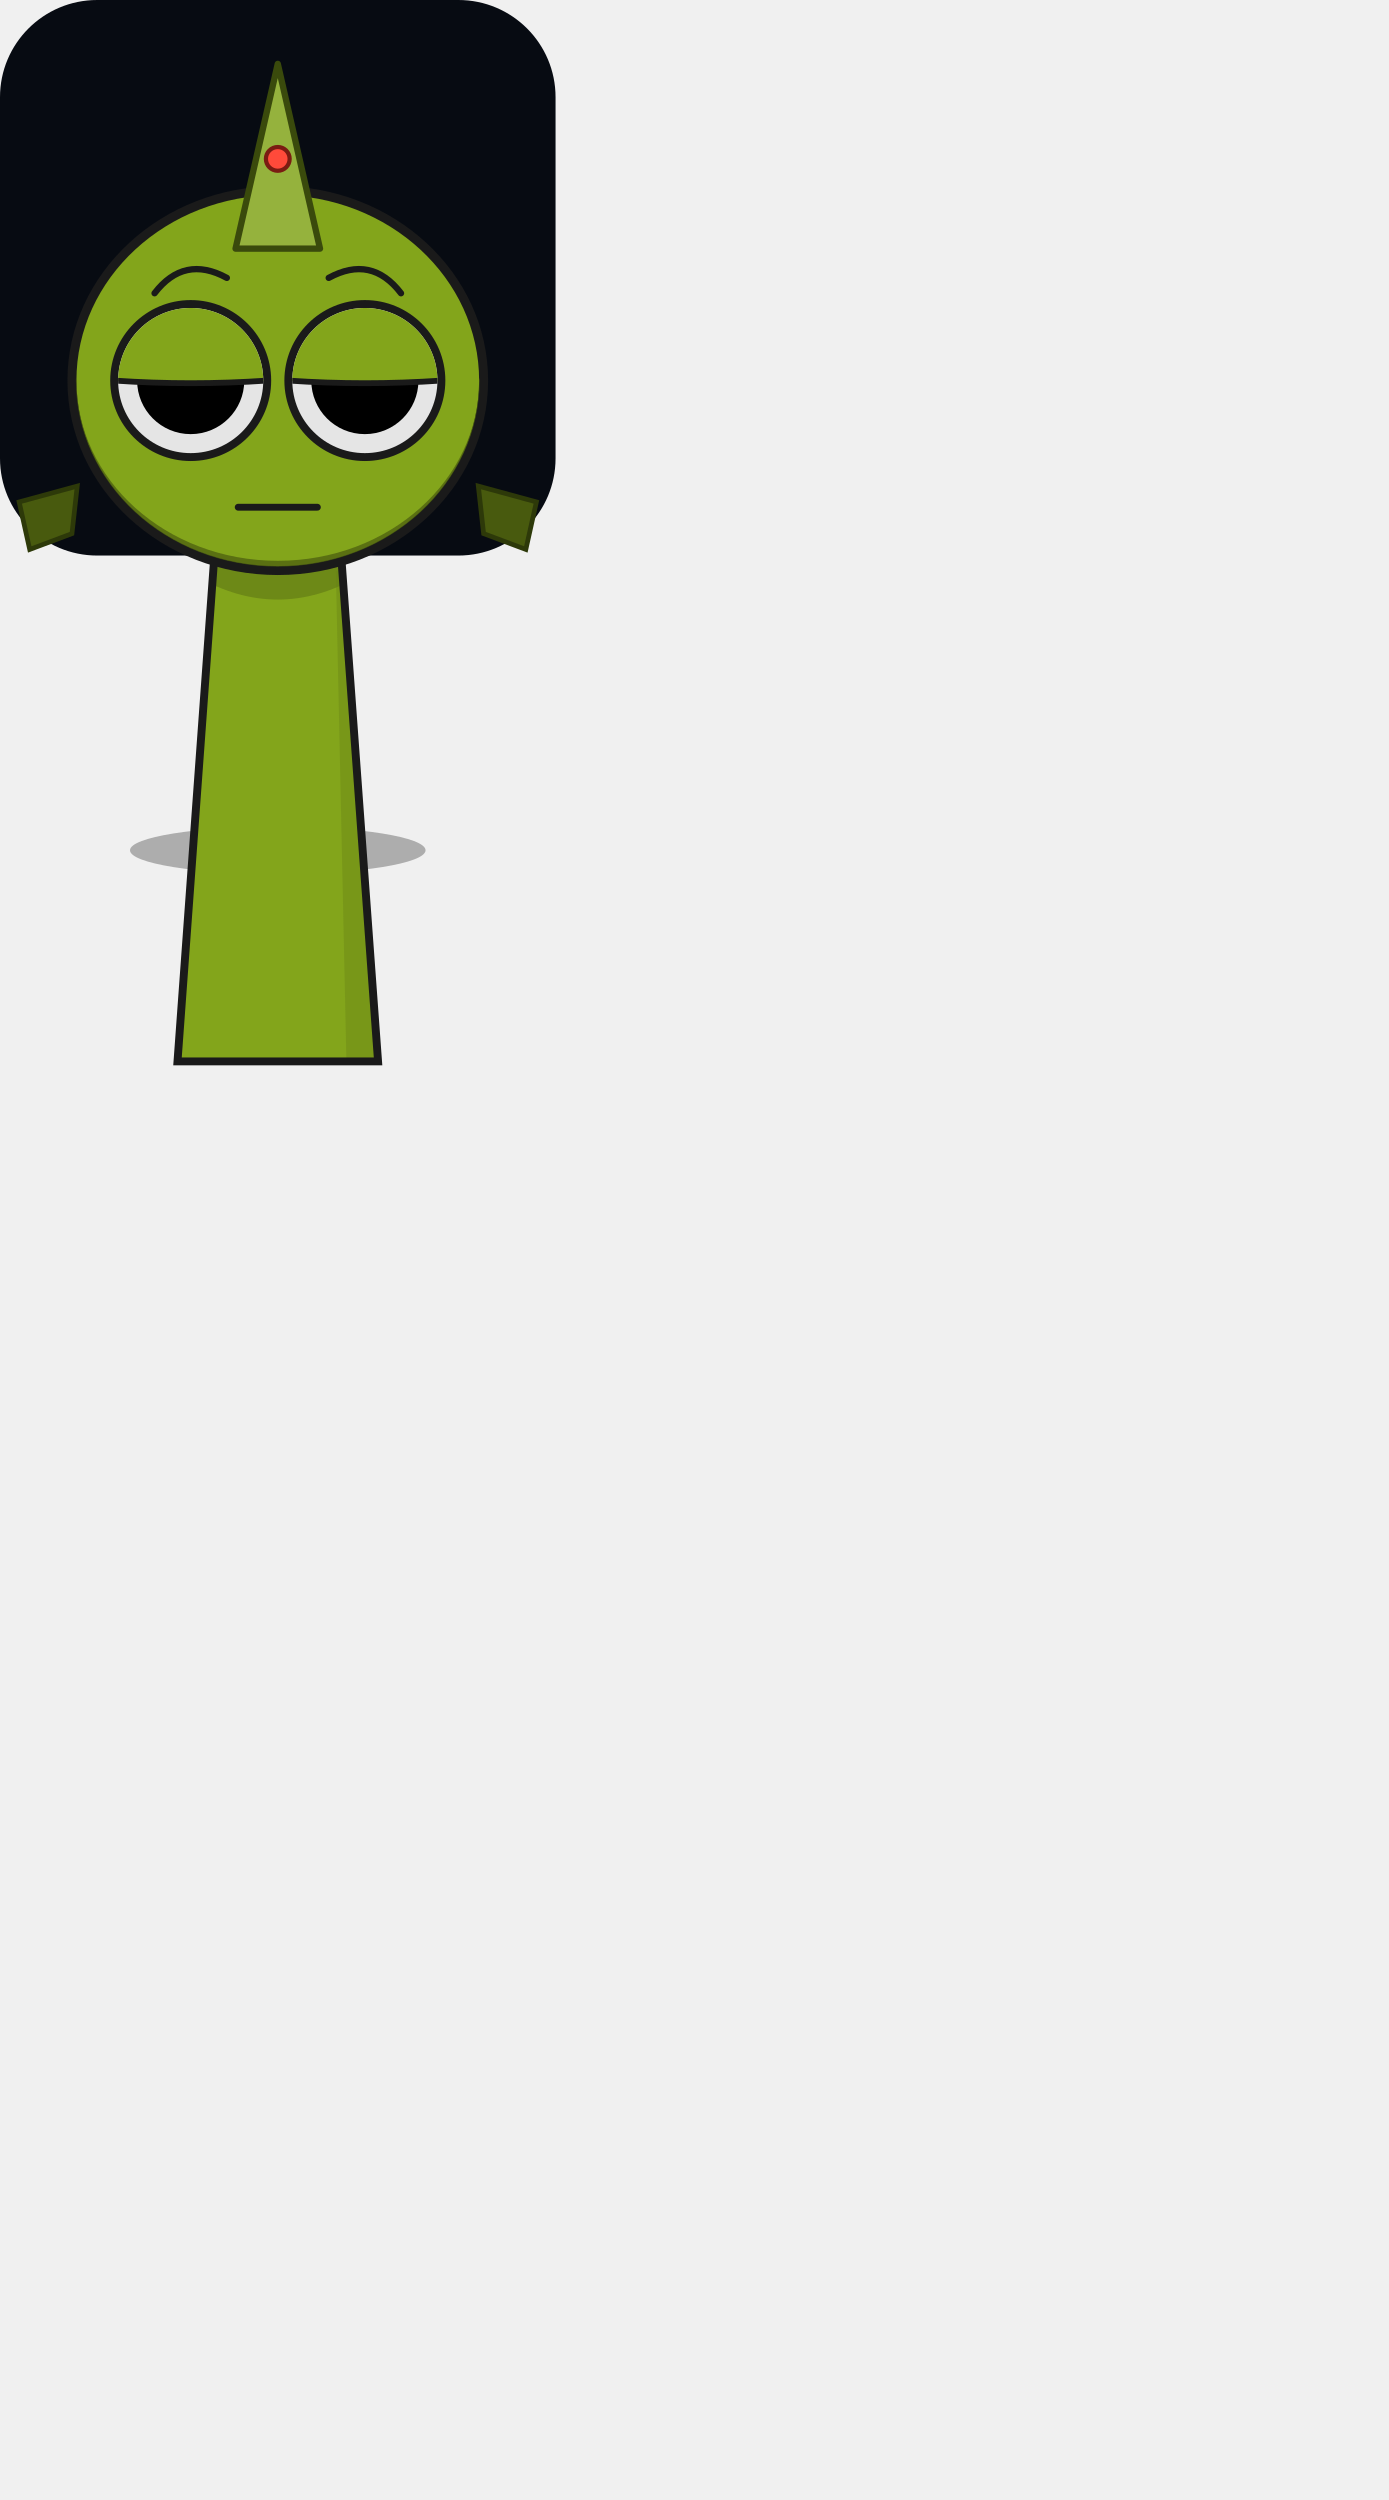
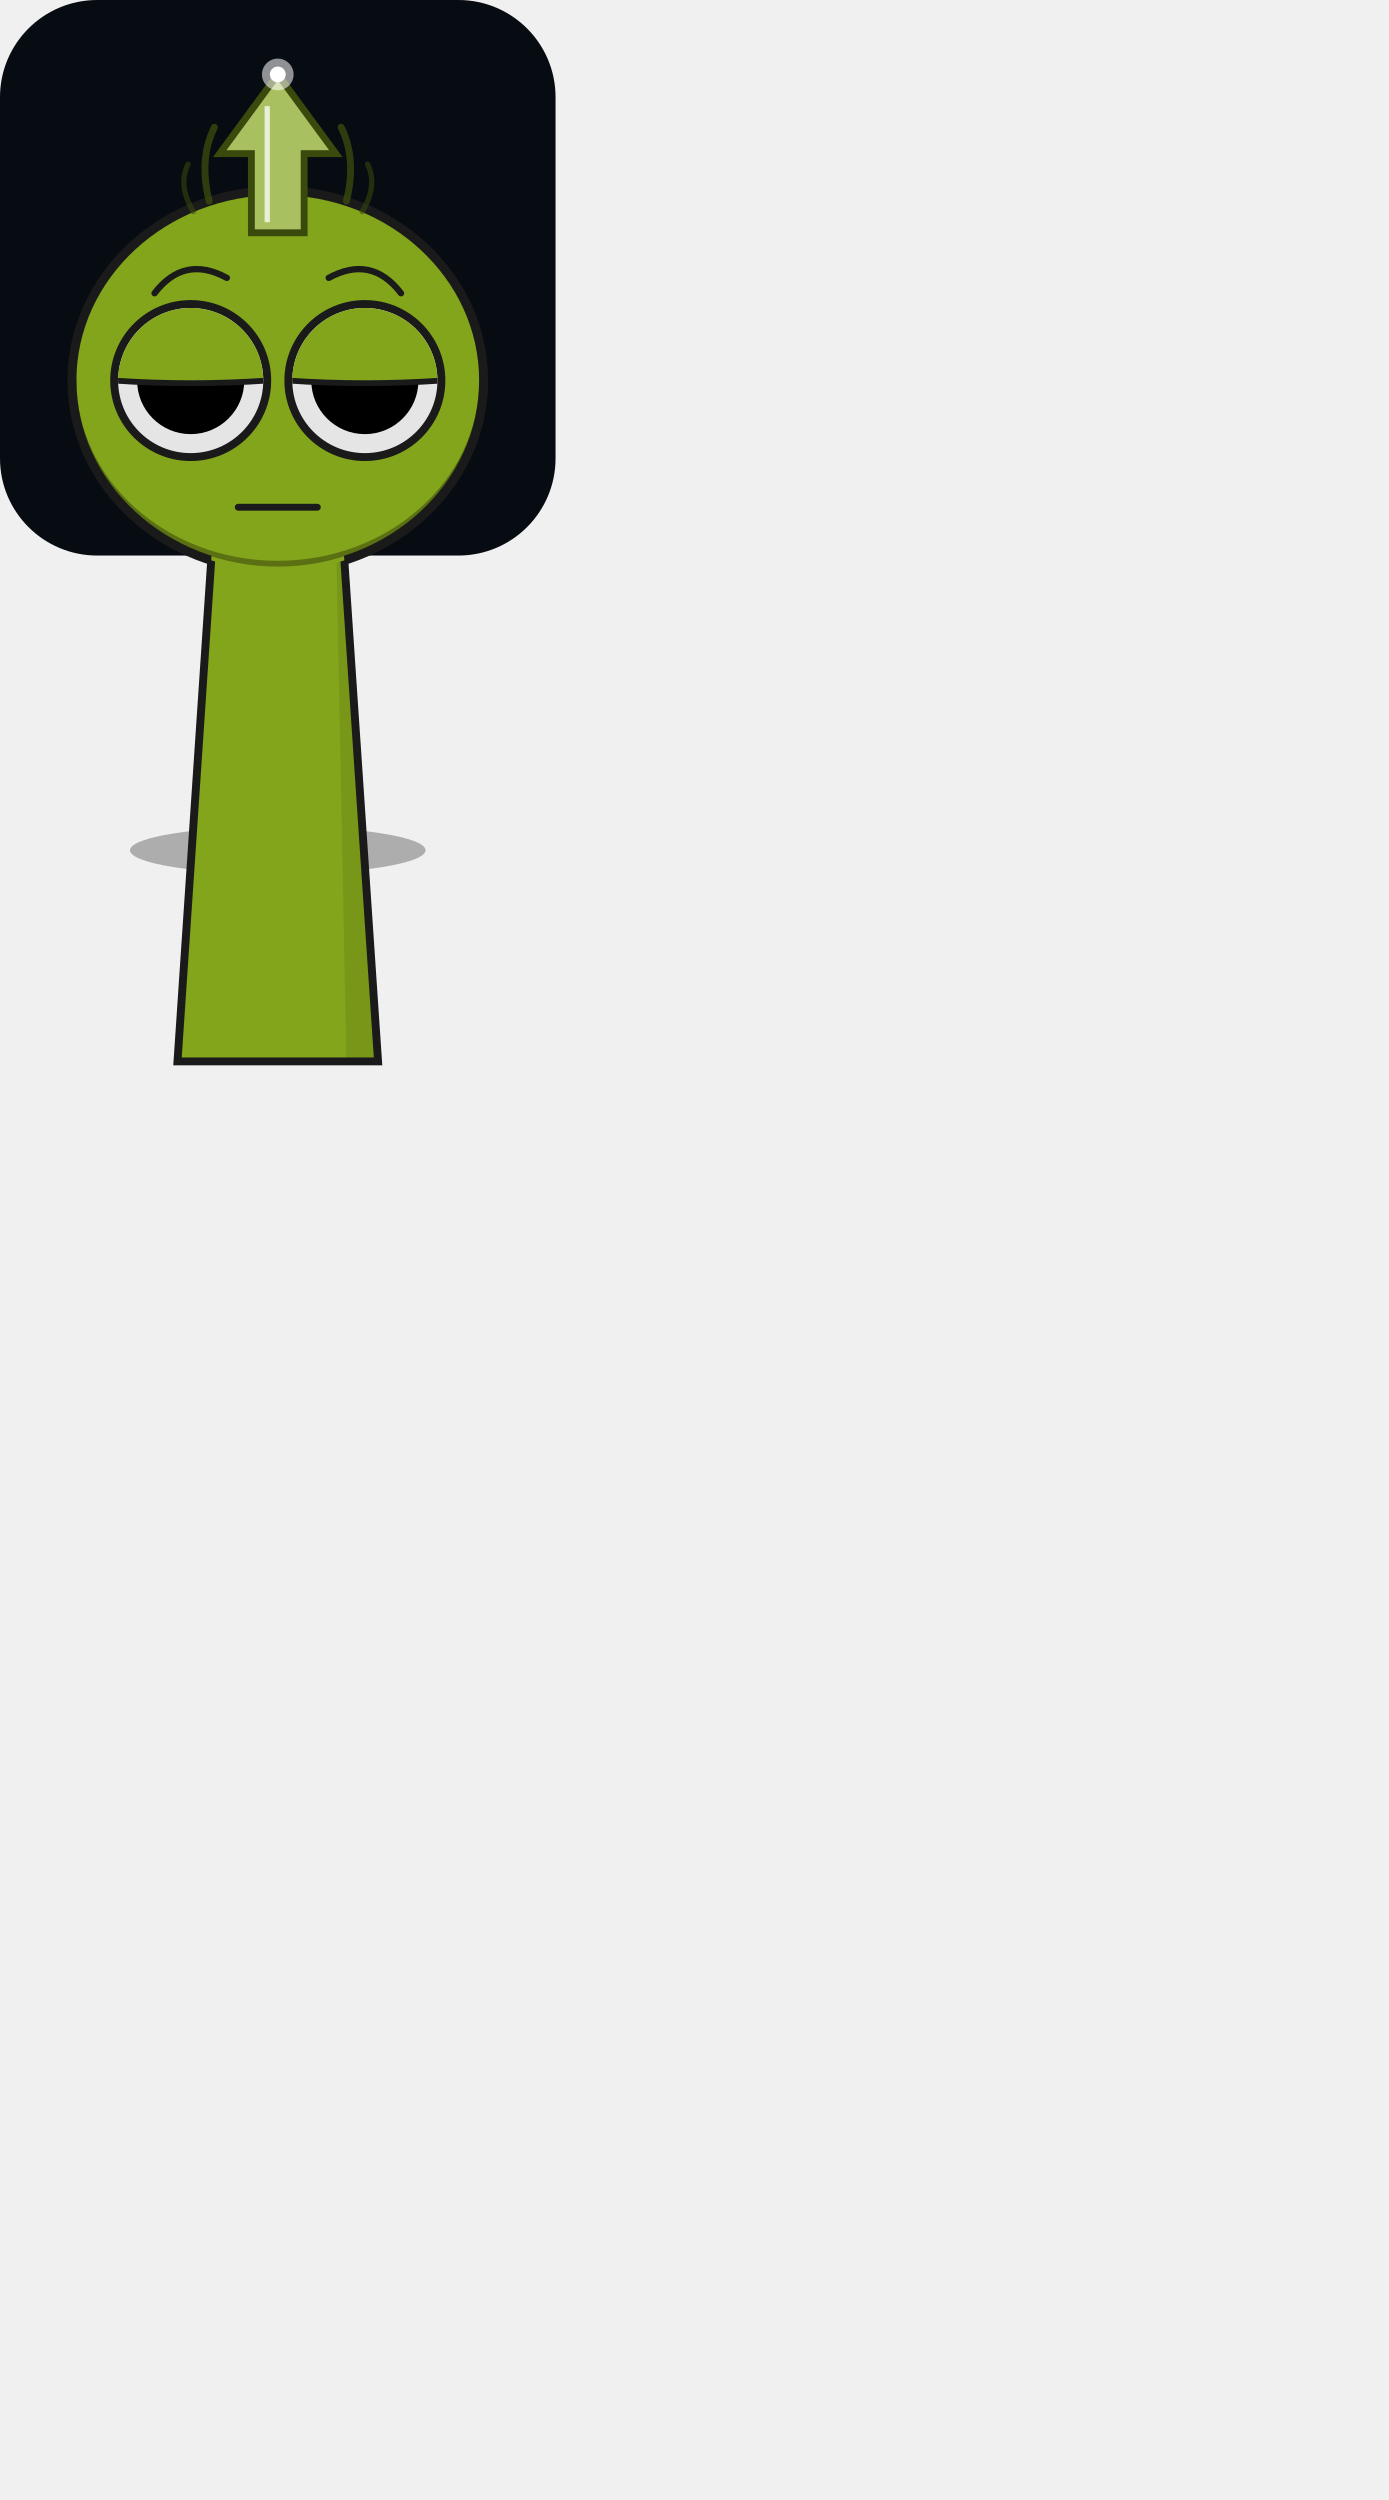
<svg xmlns="http://www.w3.org/2000/svg" viewBox="0 0 200 360" preserveAspectRatio="xMidYMax meet">
  <rect x="0" y="0" width="80" height="80" rx="14" fill="#070b12" />
  <g transform="translate(40 70) scale(0.38) translate(-100 -150)">
    <g class="body">
      <ellipse cx="100" cy="288" rx="56" ry="9" fill="#000" opacity="0.28" />
-       <path d="M76 176 L62 368 L138 368 L124 176 Z" fill="#83a51b" stroke="none" />
-       <path d="M122 182 L126 368 L138 368 L124 182 Z" fill="#5b7312" opacity="0.28" />
+       <path d="M76 160 L62 368 L138 368 L124 160 Z" fill="#83a51b" stroke="none" />
+       <path d="M122 166 L126 368 L138 368 L124 166 Z" fill="#5b7312" opacity="0.28" />
      <defs>
        <clipPath id="body-clip">
-           <path d="M76 176 L62 368 L138 368 L124 176 Z" />
+           <path d="M76 160 L62 368 L138 368 L124 160 Z" />
        </clipPath>
      </defs>
      <g clip-path="url(#body-clip)">
-         <path d="M72 180 Q100 196, 128 180" stroke="#668015" stroke-width="10" fill="none" stroke-linecap="butt" opacity="0.75" />
+         <path d="M72 164 Q100 180, 128 164" stroke="#668015" stroke-width="10" fill="none" stroke-linecap="butt" opacity="0.75" />
      </g>
-       <path d="M76 176 L62 368 L138 368 L124 176 Z" fill="none" stroke="#1a1a1a" stroke-width="3" />
-       <ellipse cx="100" cy="110" rx="78" ry="72" fill="#83a51b" stroke="#1a1a1a" stroke-width="3.4" />
+       <path d="M76 160 L62 368 L138 368 L124 160 Z" fill="none" stroke="#1a1a1a" stroke-width="3" />
+       <ellipse cx="100" cy="110" rx="78" ry="72" fill="#83a51b" stroke="none" />
      <defs>
        <clipPath id="head-clip">
          <ellipse cx="100" cy="110" rx="76.5" ry="70.5" />
        </clipPath>
      </defs>
      <g clip-path="url(#head-clip)">
        <path d="M22 110 A78 70 0 0 0 178 110" stroke="#485a0e" stroke-width="3.4" fill="none" stroke-linecap="round" opacity="0.7" />
      </g>
+       <defs>
+         <clipPath id="head-stroke-not-body">
+           <path d="M0 0 L200 0 L200 360 L0 360 Z M76 160 L62 368 L138 368 L124 160 Z" clip-rule="evenodd" />
+         </clipPath>
+       </defs>
+       <g clip-path="url(#head-stroke-not-body)">
+         <ellipse cx="100" cy="110" rx="78" ry="72" fill="none" stroke="#1a1a1a" stroke-width="3.4" />
+       </g>
    </g>
-     <path d="M84 60 L100 -10 L116 60 Z" fill="#95b23d" stroke="#3a4a0c" stroke-width="2.4" stroke-linejoin="round" />
-     <circle cx="100" cy="26" r="4.5" fill="#ff4a3a" stroke="#7a1c12" stroke-width="1.6" />
-     <path d="M24 150 l-22 6 l4 18 l16 -6 Z" fill="#485a0e" stroke="#2d3909" stroke-width="1.8" />
-     <path d="M176 150 l22 6 l-4 18 l-16 -6 Z" fill="#485a0e" stroke="#2d3909" stroke-width="1.8" />
+     <path d="M100 -6 L78 24 L90 24 L90 54 L110 54 L110 24 L122 24 Z" fill="#a8c05f" stroke="#3a4a0c" stroke-width="2.6" stroke-linejoin="miter" />
+     <line x1="96" y1="6" x2="96" y2="50" stroke="#ffffff" stroke-width="2" opacity="0.75" />
+     <circle cx="100" cy="-6" r="6" fill="#ffffff" opacity="0.55" />
+     <circle cx="100" cy="-6" r="3" fill="#ffffff" />
+     <path d="M74 42 q-4 -16 2 -28" stroke="#3a4a0c" stroke-width="2.6" fill="none" stroke-linecap="round" opacity="0.8" />
+     <path d="M68 46 q-6 -10 -2 -18" stroke="#3a4a0c" stroke-width="2" fill="none" stroke-linecap="round" opacity="0.55" />
+     <path d="M126 42 q4 -16 -2 -28" stroke="#3a4a0c" stroke-width="2.6" fill="none" stroke-linecap="round" opacity="0.8" />
+     <path d="M132 46 q6 -10 2 -18" stroke="#3a4a0c" stroke-width="2" fill="none" stroke-linecap="round" opacity="0.55" />
    <g transform="rotate(-12 67 74)">
      <path d="M53 74 Q67 62, 81 74" stroke="#1a1a1a" stroke-width="2.4" fill="none" stroke-linecap="round" />
    </g>
    <g transform="rotate(12 133 74)">
      <path d="M119 74 Q133 62, 147 74" stroke="#1a1a1a" stroke-width="2.4" fill="none" stroke-linecap="round" />
    </g>
    <ellipse cx="67" cy="110" rx="29" ry="29" fill="#e5e5e5" stroke="#1a1a1a" stroke-width="3" />
    <defs>
      <clipPath id="eye-0">
        <ellipse cx="67" cy="110" rx="27.5" ry="27.5" />
      </clipPath>
    </defs>
    <g clip-path="url(#eye-0)">
      <circle cx="67" cy="110" r="20.3" fill="#000" />
      <path d="M36 110.0 Q67 112.0, 98 110.0 L98 75 L36 75 Z" fill="#83a51b" />
      <path d="M38 110.0 Q67 112.0, 96 110.0" stroke="#1a1a1a" stroke-width="2.2" fill="none" />
    </g>
    <ellipse cx="133" cy="110" rx="29" ry="29" fill="#e5e5e5" stroke="#1a1a1a" stroke-width="3" />
    <defs>
      <clipPath id="eye-1">
        <ellipse cx="133" cy="110" rx="27.5" ry="27.5" />
      </clipPath>
    </defs>
    <g clip-path="url(#eye-1)">
      <circle cx="133" cy="110" r="20.3" fill="#000" />
      <path d="M102 110.0 Q133 112.0, 164 110.0 L164 75 L102 75 Z" fill="#83a51b" />
      <path d="M104 110.0 Q133 112.0, 162 110.0" stroke="#1a1a1a" stroke-width="2.2" fill="none" />
    </g>
    <line x1="85" y1="158" x2="115" y2="158" stroke="#1a1a1a" stroke-width="2.6" stroke-linecap="round" />
  </g>
</svg>
